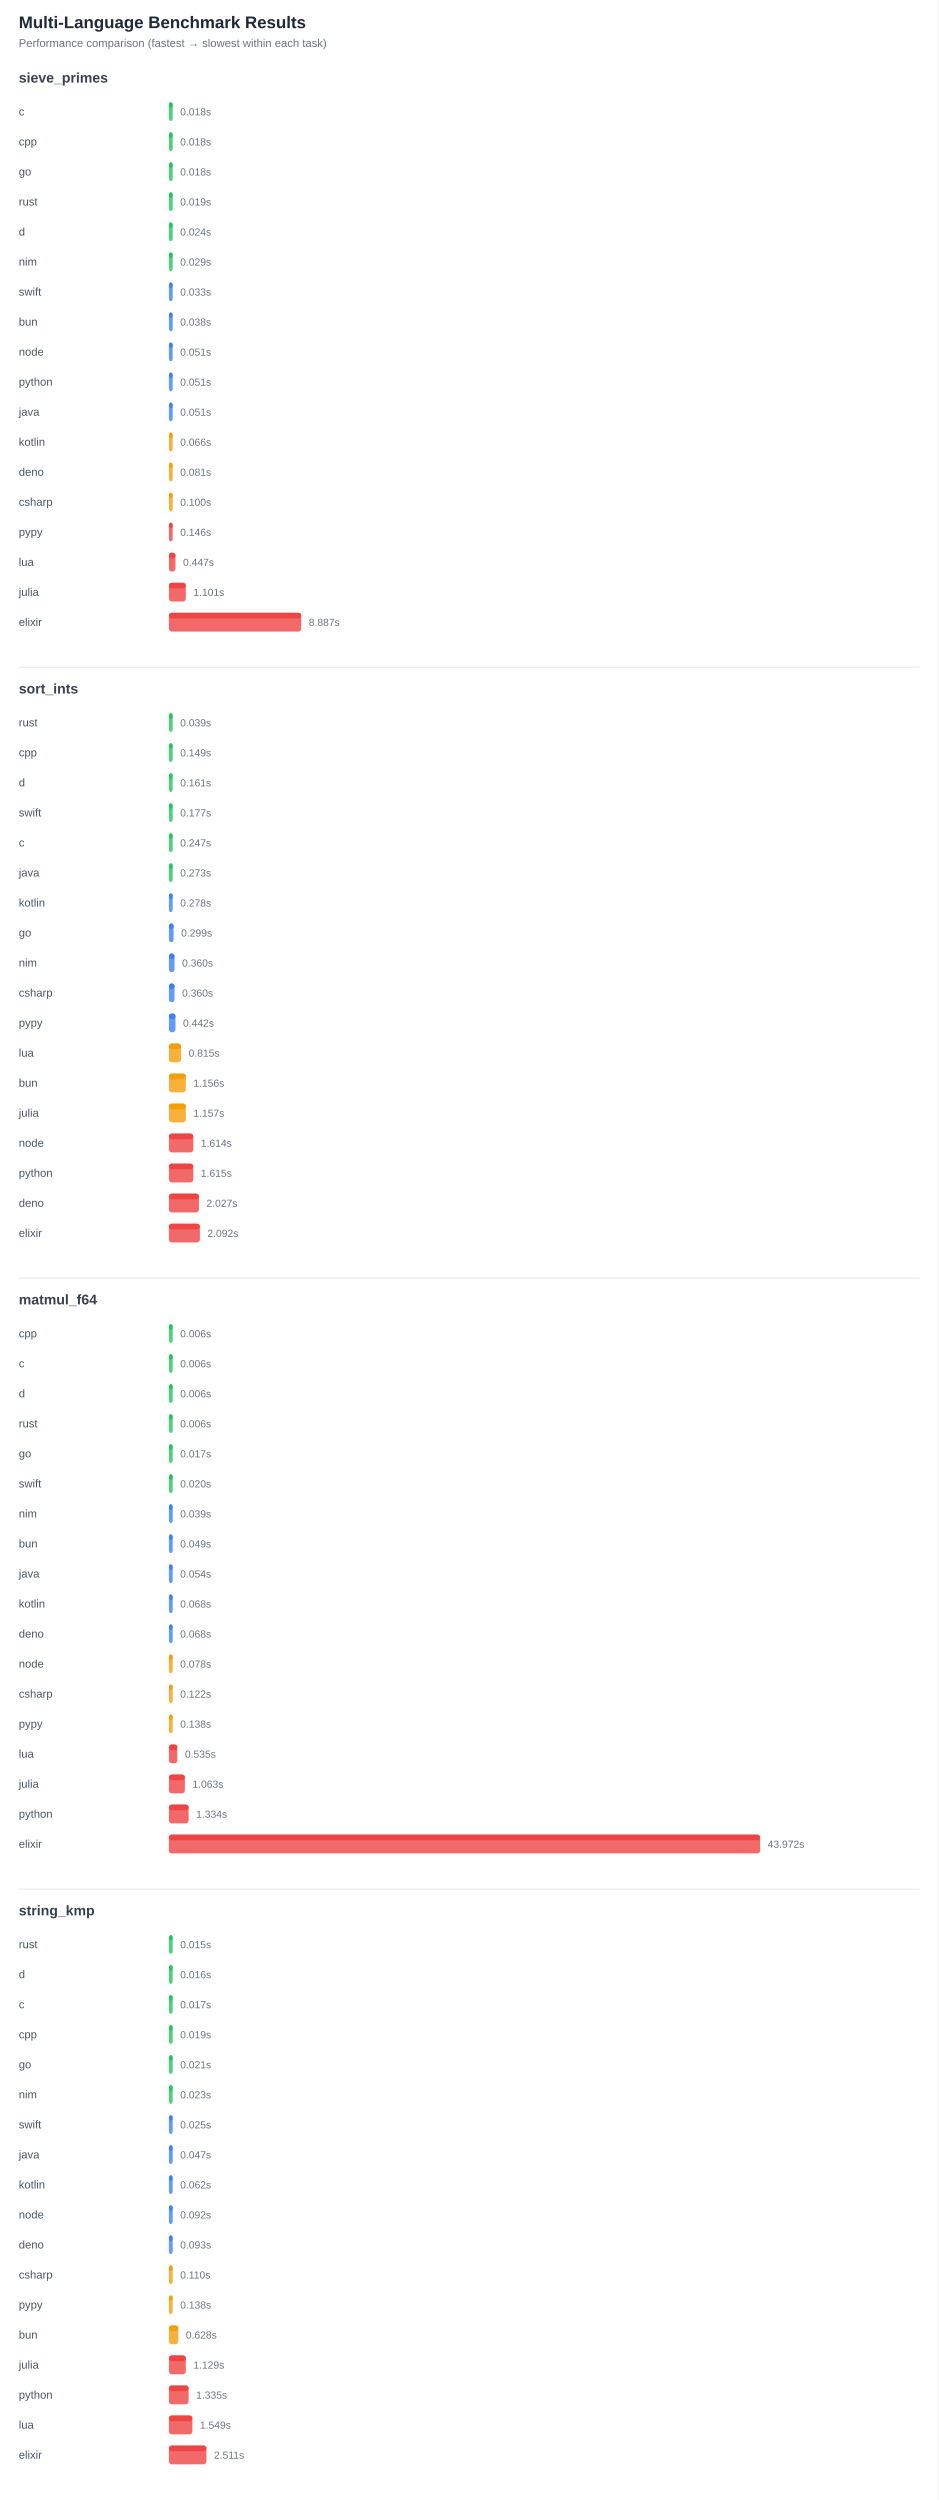
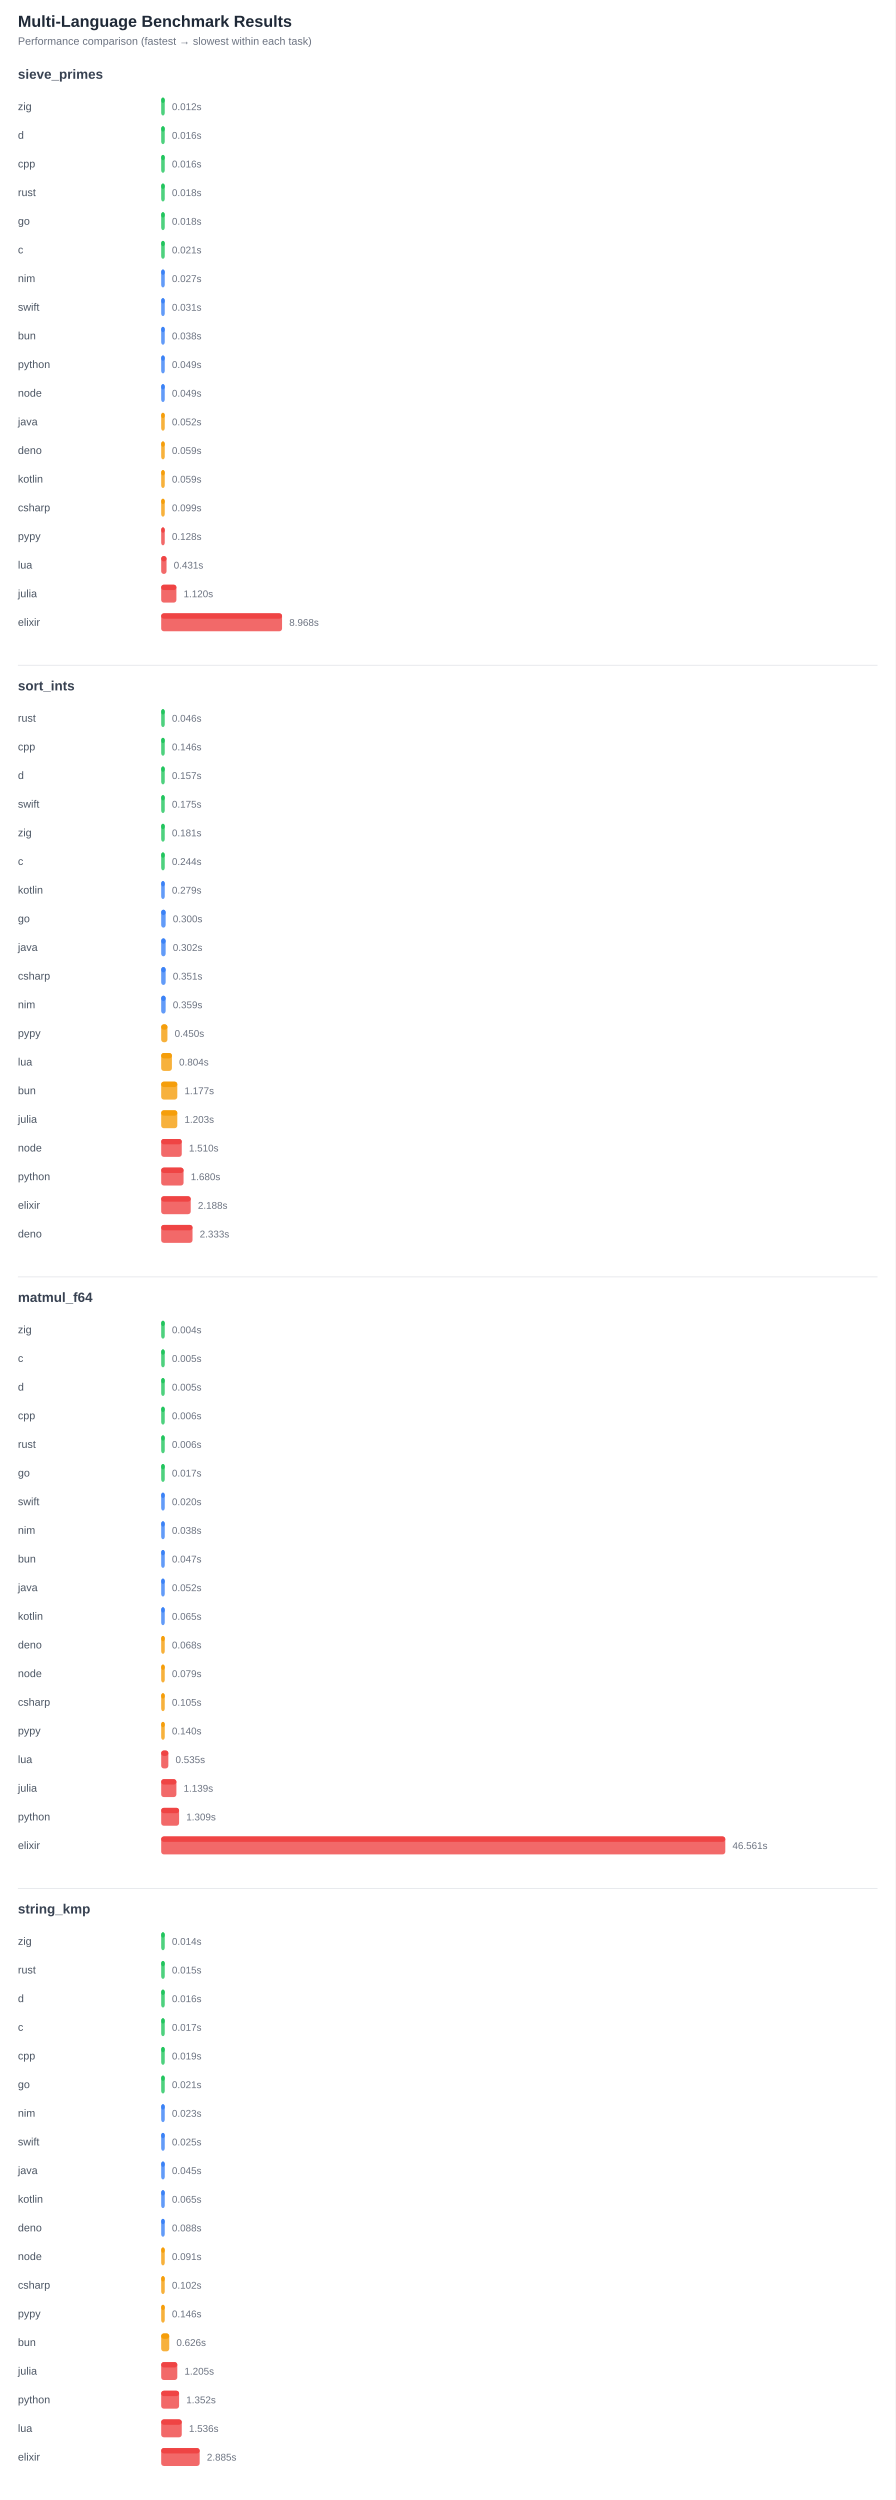
- <svg xmlns="http://www.w3.org/2000/svg" width="1000" height="2664">
+ <svg xmlns="http://www.w3.org/2000/svg" width="1000" height="2792">
  <rect width="100%" height="100%" fill="white" />
  <style>
    text { font-family: 'Segoe UI', Arial, sans-serif; font-size: 13px; }
    .title { font-size: 18px; font-weight: 600; fill: #1f2937; }
    .task-header { font-size: 15px; font-weight: 600; fill: #374151; }
    .lang-label { font-size: 12px; fill: #4b5563; }
    .time-label { font-size: 11px; fill: #6b7280; font-weight: 500; }
    .bar { rx: 3; ry: 3; }
    .divider { stroke: #e5e7eb; stroke-width: 1; }
  </style>
  <text x="20" y="30" class="title">Multi-Language Benchmark Results</text>
  <text x="20" y="50" style="font-size:12px;fill:#6b7280;">Performance comparison (fastest → slowest within each task)</text>
  <text x="20" y="88" class="task-header">sieve_primes</text>
-   <text x="20" y="123" class="lang-label">c</text>
+   <text x="20" y="123" class="lang-label">zig</text>
  <rect x="180" y="109" width="4" height="20" fill="#22c55e" class="bar" opacity="0.8" />
  <rect x="180" y="109" width="4" height="6" fill="#22c55e" class="bar" />
-   <text x="192" y="123" class="time-label">0.018s</text>
-   <text x="20" y="155" class="lang-label">cpp</text>
+   <text x="192" y="123" class="time-label">0.012s</text>
+   <text x="20" y="155" class="lang-label">d</text>
  <rect x="180" y="141" width="4" height="20" fill="#22c55e" class="bar" opacity="0.8" />
  <rect x="180" y="141" width="4" height="6" fill="#22c55e" class="bar" />
-   <text x="192" y="155" class="time-label">0.018s</text>
-   <text x="20" y="187" class="lang-label">go</text>
+   <text x="192" y="155" class="time-label">0.016s</text>
+   <text x="20" y="187" class="lang-label">cpp</text>
  <rect x="180" y="173" width="4" height="20" fill="#22c55e" class="bar" opacity="0.8" />
  <rect x="180" y="173" width="4" height="6" fill="#22c55e" class="bar" />
-   <text x="192" y="187" class="time-label">0.018s</text>
+   <text x="192" y="187" class="time-label">0.016s</text>
  <text x="20" y="219" class="lang-label">rust</text>
  <rect x="180" y="205" width="4" height="20" fill="#22c55e" class="bar" opacity="0.8" />
  <rect x="180" y="205" width="4" height="6" fill="#22c55e" class="bar" />
-   <text x="192" y="219" class="time-label">0.019s</text>
-   <text x="20" y="251" class="lang-label">d</text>
+   <text x="192" y="219" class="time-label">0.018s</text>
+   <text x="20" y="251" class="lang-label">go</text>
  <rect x="180" y="237" width="4" height="20" fill="#22c55e" class="bar" opacity="0.8" />
  <rect x="180" y="237" width="4" height="6" fill="#22c55e" class="bar" />
-   <text x="192" y="251" class="time-label">0.024s</text>
-   <text x="20" y="283" class="lang-label">nim</text>
+   <text x="192" y="251" class="time-label">0.018s</text>
+   <text x="20" y="283" class="lang-label">c</text>
  <rect x="180" y="269" width="4" height="20" fill="#22c55e" class="bar" opacity="0.8" />
  <rect x="180" y="269" width="4" height="6" fill="#22c55e" class="bar" />
-   <text x="192" y="283" class="time-label">0.029s</text>
-   <text x="20" y="315" class="lang-label">swift</text>
+   <text x="192" y="283" class="time-label">0.021s</text>
+   <text x="20" y="315" class="lang-label">nim</text>
  <rect x="180" y="301" width="4" height="20" fill="#3b82f6" class="bar" opacity="0.8" />
  <rect x="180" y="301" width="4" height="6" fill="#3b82f6" class="bar" />
-   <text x="192" y="315" class="time-label">0.033s</text>
-   <text x="20" y="347" class="lang-label">bun</text>
+   <text x="192" y="315" class="time-label">0.027s</text>
+   <text x="20" y="347" class="lang-label">swift</text>
  <rect x="180" y="333" width="4" height="20" fill="#3b82f6" class="bar" opacity="0.8" />
  <rect x="180" y="333" width="4" height="6" fill="#3b82f6" class="bar" />
-   <text x="192" y="347" class="time-label">0.038s</text>
-   <text x="20" y="379" class="lang-label">node</text>
+   <text x="192" y="347" class="time-label">0.031s</text>
+   <text x="20" y="379" class="lang-label">bun</text>
  <rect x="180" y="365" width="4" height="20" fill="#3b82f6" class="bar" opacity="0.8" />
  <rect x="180" y="365" width="4" height="6" fill="#3b82f6" class="bar" />
-   <text x="192" y="379" class="time-label">0.051s</text>
+   <text x="192" y="379" class="time-label">0.038s</text>
  <text x="20" y="411" class="lang-label">python</text>
  <rect x="180" y="397" width="4" height="20" fill="#3b82f6" class="bar" opacity="0.8" />
  <rect x="180" y="397" width="4" height="6" fill="#3b82f6" class="bar" />
-   <text x="192" y="411" class="time-label">0.051s</text>
-   <text x="20" y="443" class="lang-label">java</text>
+   <text x="192" y="411" class="time-label">0.049s</text>
+   <text x="20" y="443" class="lang-label">node</text>
  <rect x="180" y="429" width="4" height="20" fill="#3b82f6" class="bar" opacity="0.8" />
  <rect x="180" y="429" width="4" height="6" fill="#3b82f6" class="bar" />
-   <text x="192" y="443" class="time-label">0.051s</text>
-   <text x="20" y="475" class="lang-label">kotlin</text>
+   <text x="192" y="443" class="time-label">0.049s</text>
+   <text x="20" y="475" class="lang-label">java</text>
  <rect x="180" y="461" width="4" height="20" fill="#f59e0b" class="bar" opacity="0.8" />
  <rect x="180" y="461" width="4" height="6" fill="#f59e0b" class="bar" />
-   <text x="192" y="475" class="time-label">0.066s</text>
+   <text x="192" y="475" class="time-label">0.052s</text>
  <text x="20" y="507" class="lang-label">deno</text>
  <rect x="180" y="493" width="4" height="20" fill="#f59e0b" class="bar" opacity="0.8" />
  <rect x="180" y="493" width="4" height="6" fill="#f59e0b" class="bar" />
-   <text x="192" y="507" class="time-label">0.081s</text>
-   <text x="20" y="539" class="lang-label">csharp</text>
+   <text x="192" y="507" class="time-label">0.059s</text>
+   <text x="20" y="539" class="lang-label">kotlin</text>
  <rect x="180" y="525" width="4" height="20" fill="#f59e0b" class="bar" opacity="0.8" />
  <rect x="180" y="525" width="4" height="6" fill="#f59e0b" class="bar" />
-   <text x="192" y="539" class="time-label">0.100s</text>
-   <text x="20" y="571" class="lang-label">pypy</text>
-   <rect x="180" y="557" width="4" height="20" fill="#ef4444" class="bar" opacity="0.8" />
-   <rect x="180" y="557" width="4" height="6" fill="#ef4444" class="bar" />
-   <text x="192" y="571" class="time-label">0.146s</text>
-   <text x="20" y="603" class="lang-label">lua</text>
-   <rect x="180" y="589" width="7" height="20" fill="#ef4444" class="bar" opacity="0.8" />
-   <rect x="180" y="589" width="7" height="6" fill="#ef4444" class="bar" />
-   <text x="195" y="603" class="time-label">0.447s</text>
-   <text x="20" y="635" class="lang-label">julia</text>
-   <rect x="180" y="621" width="18" height="20" fill="#ef4444" class="bar" opacity="0.8" />
-   <rect x="180" y="621" width="18" height="6" fill="#ef4444" class="bar" />
-   <text x="206" y="635" class="time-label">1.101s</text>
-   <text x="20" y="667" class="lang-label">elixir</text>
-   <rect x="180" y="653" width="141" height="20" fill="#ef4444" class="bar" opacity="0.8" />
-   <rect x="180" y="653" width="141" height="6" fill="#ef4444" class="bar" />
-   <text x="329" y="667" class="time-label">8.887s</text>
-   <line x1="20" y1="711" x2="980" y2="711" class="divider" />
-   <text x="20" y="739" class="task-header">sort_ints</text>
-   <text x="20" y="774" class="lang-label">rust</text>
-   <rect x="180" y="760" width="4" height="20" fill="#22c55e" class="bar" opacity="0.8" />
-   <rect x="180" y="760" width="4" height="6" fill="#22c55e" class="bar" />
-   <text x="192" y="774" class="time-label">0.039s</text>
-   <text x="20" y="806" class="lang-label">cpp</text>
+   <text x="192" y="539" class="time-label">0.059s</text>
+   <text x="20" y="571" class="lang-label">csharp</text>
+   <rect x="180" y="557" width="4" height="20" fill="#f59e0b" class="bar" opacity="0.8" />
+   <rect x="180" y="557" width="4" height="6" fill="#f59e0b" class="bar" />
+   <text x="192" y="571" class="time-label">0.099s</text>
+   <text x="20" y="603" class="lang-label">pypy</text>
+   <rect x="180" y="589" width="4" height="20" fill="#ef4444" class="bar" opacity="0.8" />
+   <rect x="180" y="589" width="4" height="6" fill="#ef4444" class="bar" />
+   <text x="192" y="603" class="time-label">0.128s</text>
+   <text x="20" y="635" class="lang-label">lua</text>
+   <rect x="180" y="621" width="6" height="20" fill="#ef4444" class="bar" opacity="0.8" />
+   <rect x="180" y="621" width="6" height="6" fill="#ef4444" class="bar" />
+   <text x="194" y="635" class="time-label">0.431s</text>
+   <text x="20" y="667" class="lang-label">julia</text>
+   <rect x="180" y="653" width="17" height="20" fill="#ef4444" class="bar" opacity="0.8" />
+   <rect x="180" y="653" width="17" height="6" fill="#ef4444" class="bar" />
+   <text x="205" y="667" class="time-label">1.120s</text>
+   <text x="20" y="699" class="lang-label">elixir</text>
+   <rect x="180" y="685" width="135" height="20" fill="#ef4444" class="bar" opacity="0.8" />
+   <rect x="180" y="685" width="135" height="6" fill="#ef4444" class="bar" />
+   <text x="323" y="699" class="time-label">8.968s</text>
+   <line x1="20" y1="743" x2="980" y2="743" class="divider" />
+   <text x="20" y="771" class="task-header">sort_ints</text>
+   <text x="20" y="806" class="lang-label">rust</text>
  <rect x="180" y="792" width="4" height="20" fill="#22c55e" class="bar" opacity="0.8" />
  <rect x="180" y="792" width="4" height="6" fill="#22c55e" class="bar" />
-   <text x="192" y="806" class="time-label">0.149s</text>
-   <text x="20" y="838" class="lang-label">d</text>
+   <text x="192" y="806" class="time-label">0.046s</text>
+   <text x="20" y="838" class="lang-label">cpp</text>
  <rect x="180" y="824" width="4" height="20" fill="#22c55e" class="bar" opacity="0.8" />
  <rect x="180" y="824" width="4" height="6" fill="#22c55e" class="bar" />
-   <text x="192" y="838" class="time-label">0.161s</text>
-   <text x="20" y="870" class="lang-label">swift</text>
+   <text x="192" y="838" class="time-label">0.146s</text>
+   <text x="20" y="870" class="lang-label">d</text>
  <rect x="180" y="856" width="4" height="20" fill="#22c55e" class="bar" opacity="0.8" />
  <rect x="180" y="856" width="4" height="6" fill="#22c55e" class="bar" />
-   <text x="192" y="870" class="time-label">0.177s</text>
-   <text x="20" y="902" class="lang-label">c</text>
+   <text x="192" y="870" class="time-label">0.157s</text>
+   <text x="20" y="902" class="lang-label">swift</text>
  <rect x="180" y="888" width="4" height="20" fill="#22c55e" class="bar" opacity="0.8" />
  <rect x="180" y="888" width="4" height="6" fill="#22c55e" class="bar" />
-   <text x="192" y="902" class="time-label">0.247s</text>
-   <text x="20" y="934" class="lang-label">java</text>
+   <text x="192" y="902" class="time-label">0.175s</text>
+   <text x="20" y="934" class="lang-label">zig</text>
  <rect x="180" y="920" width="4" height="20" fill="#22c55e" class="bar" opacity="0.8" />
  <rect x="180" y="920" width="4" height="6" fill="#22c55e" class="bar" />
-   <text x="192" y="934" class="time-label">0.273s</text>
-   <text x="20" y="966" class="lang-label">kotlin</text>
-   <rect x="180" y="952" width="4" height="20" fill="#3b82f6" class="bar" opacity="0.8" />
-   <rect x="180" y="952" width="4" height="6" fill="#3b82f6" class="bar" />
-   <text x="192" y="966" class="time-label">0.278s</text>
-   <text x="20" y="998" class="lang-label">go</text>
-   <rect x="180" y="984" width="5" height="20" fill="#3b82f6" class="bar" opacity="0.8" />
-   <rect x="180" y="984" width="5" height="6" fill="#3b82f6" class="bar" />
-   <text x="193" y="998" class="time-label">0.299s</text>
-   <text x="20" y="1030" class="lang-label">nim</text>
-   <rect x="180" y="1016" width="6" height="20" fill="#3b82f6" class="bar" opacity="0.8" />
-   <rect x="180" y="1016" width="6" height="6" fill="#3b82f6" class="bar" />
-   <text x="194" y="1030" class="time-label">0.360s</text>
-   <text x="20" y="1062" class="lang-label">csharp</text>
-   <rect x="180" y="1048" width="6" height="20" fill="#3b82f6" class="bar" opacity="0.8" />
-   <rect x="180" y="1048" width="6" height="6" fill="#3b82f6" class="bar" />
-   <text x="194" y="1062" class="time-label">0.360s</text>
-   <text x="20" y="1094" class="lang-label">pypy</text>
-   <rect x="180" y="1080" width="7" height="20" fill="#3b82f6" class="bar" opacity="0.8" />
-   <rect x="180" y="1080" width="7" height="6" fill="#3b82f6" class="bar" />
-   <text x="195" y="1094" class="time-label">0.442s</text>
-   <text x="20" y="1126" class="lang-label">lua</text>
-   <rect x="180" y="1112" width="13" height="20" fill="#f59e0b" class="bar" opacity="0.8" />
-   <rect x="180" y="1112" width="13" height="6" fill="#f59e0b" class="bar" />
-   <text x="201" y="1126" class="time-label">0.815s</text>
-   <text x="20" y="1158" class="lang-label">bun</text>
-   <rect x="180" y="1144" width="18" height="20" fill="#f59e0b" class="bar" opacity="0.8" />
-   <rect x="180" y="1144" width="18" height="6" fill="#f59e0b" class="bar" />
-   <text x="206" y="1158" class="time-label">1.156s</text>
-   <text x="20" y="1190" class="lang-label">julia</text>
-   <rect x="180" y="1176" width="18" height="20" fill="#f59e0b" class="bar" opacity="0.8" />
-   <rect x="180" y="1176" width="18" height="6" fill="#f59e0b" class="bar" />
-   <text x="206" y="1190" class="time-label">1.157s</text>
-   <text x="20" y="1222" class="lang-label">node</text>
-   <rect x="180" y="1208" width="26" height="20" fill="#ef4444" class="bar" opacity="0.8" />
-   <rect x="180" y="1208" width="26" height="6" fill="#ef4444" class="bar" />
-   <text x="214" y="1222" class="time-label">1.614s</text>
-   <text x="20" y="1254" class="lang-label">python</text>
-   <rect x="180" y="1240" width="26" height="20" fill="#ef4444" class="bar" opacity="0.8" />
-   <rect x="180" y="1240" width="26" height="6" fill="#ef4444" class="bar" />
-   <text x="214" y="1254" class="time-label">1.615s</text>
-   <text x="20" y="1286" class="lang-label">deno</text>
-   <rect x="180" y="1272" width="32" height="20" fill="#ef4444" class="bar" opacity="0.8" />
-   <rect x="180" y="1272" width="32" height="6" fill="#ef4444" class="bar" />
-   <text x="220" y="1286" class="time-label">2.027s</text>
-   <text x="20" y="1318" class="lang-label">elixir</text>
-   <rect x="180" y="1304" width="33" height="20" fill="#ef4444" class="bar" opacity="0.8" />
-   <rect x="180" y="1304" width="33" height="6" fill="#ef4444" class="bar" />
-   <text x="221" y="1318" class="time-label">2.092s</text>
-   <line x1="20" y1="1362" x2="980" y2="1362" class="divider" />
-   <text x="20" y="1390" class="task-header">matmul_f64</text>
-   <text x="20" y="1425" class="lang-label">cpp</text>
-   <rect x="180" y="1411" width="4" height="20" fill="#22c55e" class="bar" opacity="0.8" />
-   <rect x="180" y="1411" width="4" height="6" fill="#22c55e" class="bar" />
-   <text x="192" y="1425" class="time-label">0.006s</text>
-   <text x="20" y="1457" class="lang-label">c</text>
-   <rect x="180" y="1443" width="4" height="20" fill="#22c55e" class="bar" opacity="0.8" />
-   <rect x="180" y="1443" width="4" height="6" fill="#22c55e" class="bar" />
-   <text x="192" y="1457" class="time-label">0.006s</text>
-   <text x="20" y="1489" class="lang-label">d</text>
+   <text x="192" y="934" class="time-label">0.181s</text>
+   <text x="20" y="966" class="lang-label">c</text>
+   <rect x="180" y="952" width="4" height="20" fill="#22c55e" class="bar" opacity="0.8" />
+   <rect x="180" y="952" width="4" height="6" fill="#22c55e" class="bar" />
+   <text x="192" y="966" class="time-label">0.244s</text>
+   <text x="20" y="998" class="lang-label">kotlin</text>
+   <rect x="180" y="984" width="4" height="20" fill="#3b82f6" class="bar" opacity="0.8" />
+   <rect x="180" y="984" width="4" height="6" fill="#3b82f6" class="bar" />
+   <text x="192" y="998" class="time-label">0.279s</text>
+   <text x="20" y="1030" class="lang-label">go</text>
+   <rect x="180" y="1016" width="5" height="20" fill="#3b82f6" class="bar" opacity="0.8" />
+   <rect x="180" y="1016" width="5" height="6" fill="#3b82f6" class="bar" />
+   <text x="193" y="1030" class="time-label">0.300s</text>
+   <text x="20" y="1062" class="lang-label">java</text>
+   <rect x="180" y="1048" width="5" height="20" fill="#3b82f6" class="bar" opacity="0.8" />
+   <rect x="180" y="1048" width="5" height="6" fill="#3b82f6" class="bar" />
+   <text x="193" y="1062" class="time-label">0.302s</text>
+   <text x="20" y="1094" class="lang-label">csharp</text>
+   <rect x="180" y="1080" width="5" height="20" fill="#3b82f6" class="bar" opacity="0.8" />
+   <rect x="180" y="1080" width="5" height="6" fill="#3b82f6" class="bar" />
+   <text x="193" y="1094" class="time-label">0.351s</text>
+   <text x="20" y="1126" class="lang-label">nim</text>
+   <rect x="180" y="1112" width="5" height="20" fill="#3b82f6" class="bar" opacity="0.8" />
+   <rect x="180" y="1112" width="5" height="6" fill="#3b82f6" class="bar" />
+   <text x="193" y="1126" class="time-label">0.359s</text>
+   <text x="20" y="1158" class="lang-label">pypy</text>
+   <rect x="180" y="1144" width="7" height="20" fill="#f59e0b" class="bar" opacity="0.8" />
+   <rect x="180" y="1144" width="7" height="6" fill="#f59e0b" class="bar" />
+   <text x="195" y="1158" class="time-label">0.450s</text>
+   <text x="20" y="1190" class="lang-label">lua</text>
+   <rect x="180" y="1176" width="12" height="20" fill="#f59e0b" class="bar" opacity="0.8" />
+   <rect x="180" y="1176" width="12" height="6" fill="#f59e0b" class="bar" />
+   <text x="200" y="1190" class="time-label">0.804s</text>
+   <text x="20" y="1222" class="lang-label">bun</text>
+   <rect x="180" y="1208" width="18" height="20" fill="#f59e0b" class="bar" opacity="0.8" />
+   <rect x="180" y="1208" width="18" height="6" fill="#f59e0b" class="bar" />
+   <text x="206" y="1222" class="time-label">1.177s</text>
+   <text x="20" y="1254" class="lang-label">julia</text>
+   <rect x="180" y="1240" width="18" height="20" fill="#f59e0b" class="bar" opacity="0.8" />
+   <rect x="180" y="1240" width="18" height="6" fill="#f59e0b" class="bar" />
+   <text x="206" y="1254" class="time-label">1.203s</text>
+   <text x="20" y="1286" class="lang-label">node</text>
+   <rect x="180" y="1272" width="23" height="20" fill="#ef4444" class="bar" opacity="0.8" />
+   <rect x="180" y="1272" width="23" height="6" fill="#ef4444" class="bar" />
+   <text x="211" y="1286" class="time-label">1.510s</text>
+   <text x="20" y="1318" class="lang-label">python</text>
+   <rect x="180" y="1304" width="25" height="20" fill="#ef4444" class="bar" opacity="0.8" />
+   <rect x="180" y="1304" width="25" height="6" fill="#ef4444" class="bar" />
+   <text x="213" y="1318" class="time-label">1.680s</text>
+   <text x="20" y="1350" class="lang-label">elixir</text>
+   <rect x="180" y="1336" width="33" height="20" fill="#ef4444" class="bar" opacity="0.8" />
+   <rect x="180" y="1336" width="33" height="6" fill="#ef4444" class="bar" />
+   <text x="221" y="1350" class="time-label">2.188s</text>
+   <text x="20" y="1382" class="lang-label">deno</text>
+   <rect x="180" y="1368" width="35" height="20" fill="#ef4444" class="bar" opacity="0.8" />
+   <rect x="180" y="1368" width="35" height="6" fill="#ef4444" class="bar" />
+   <text x="223" y="1382" class="time-label">2.333s</text>
+   <line x1="20" y1="1426" x2="980" y2="1426" class="divider" />
+   <text x="20" y="1454" class="task-header">matmul_f64</text>
+   <text x="20" y="1489" class="lang-label">zig</text>
  <rect x="180" y="1475" width="4" height="20" fill="#22c55e" class="bar" opacity="0.8" />
  <rect x="180" y="1475" width="4" height="6" fill="#22c55e" class="bar" />
-   <text x="192" y="1489" class="time-label">0.006s</text>
-   <text x="20" y="1521" class="lang-label">rust</text>
+   <text x="192" y="1489" class="time-label">0.004s</text>
+   <text x="20" y="1521" class="lang-label">c</text>
  <rect x="180" y="1507" width="4" height="20" fill="#22c55e" class="bar" opacity="0.8" />
  <rect x="180" y="1507" width="4" height="6" fill="#22c55e" class="bar" />
-   <text x="192" y="1521" class="time-label">0.006s</text>
-   <text x="20" y="1553" class="lang-label">go</text>
+   <text x="192" y="1521" class="time-label">0.005s</text>
+   <text x="20" y="1553" class="lang-label">d</text>
  <rect x="180" y="1539" width="4" height="20" fill="#22c55e" class="bar" opacity="0.8" />
  <rect x="180" y="1539" width="4" height="6" fill="#22c55e" class="bar" />
-   <text x="192" y="1553" class="time-label">0.017s</text>
-   <text x="20" y="1585" class="lang-label">swift</text>
+   <text x="192" y="1553" class="time-label">0.005s</text>
+   <text x="20" y="1585" class="lang-label">cpp</text>
  <rect x="180" y="1571" width="4" height="20" fill="#22c55e" class="bar" opacity="0.8" />
  <rect x="180" y="1571" width="4" height="6" fill="#22c55e" class="bar" />
-   <text x="192" y="1585" class="time-label">0.020s</text>
-   <text x="20" y="1617" class="lang-label">nim</text>
-   <rect x="180" y="1603" width="4" height="20" fill="#3b82f6" class="bar" opacity="0.8" />
-   <rect x="180" y="1603" width="4" height="6" fill="#3b82f6" class="bar" />
-   <text x="192" y="1617" class="time-label">0.039s</text>
-   <text x="20" y="1649" class="lang-label">bun</text>
-   <rect x="180" y="1635" width="4" height="20" fill="#3b82f6" class="bar" opacity="0.8" />
-   <rect x="180" y="1635" width="4" height="6" fill="#3b82f6" class="bar" />
-   <text x="192" y="1649" class="time-label">0.049s</text>
-   <text x="20" y="1681" class="lang-label">java</text>
+   <text x="192" y="1585" class="time-label">0.006s</text>
+   <text x="20" y="1617" class="lang-label">rust</text>
+   <rect x="180" y="1603" width="4" height="20" fill="#22c55e" class="bar" opacity="0.8" />
+   <rect x="180" y="1603" width="4" height="6" fill="#22c55e" class="bar" />
+   <text x="192" y="1617" class="time-label">0.006s</text>
+   <text x="20" y="1649" class="lang-label">go</text>
+   <rect x="180" y="1635" width="4" height="20" fill="#22c55e" class="bar" opacity="0.8" />
+   <rect x="180" y="1635" width="4" height="6" fill="#22c55e" class="bar" />
+   <text x="192" y="1649" class="time-label">0.017s</text>
+   <text x="20" y="1681" class="lang-label">swift</text>
  <rect x="180" y="1667" width="4" height="20" fill="#3b82f6" class="bar" opacity="0.8" />
  <rect x="180" y="1667" width="4" height="6" fill="#3b82f6" class="bar" />
-   <text x="192" y="1681" class="time-label">0.054s</text>
-   <text x="20" y="1713" class="lang-label">kotlin</text>
+   <text x="192" y="1681" class="time-label">0.020s</text>
+   <text x="20" y="1713" class="lang-label">nim</text>
  <rect x="180" y="1699" width="4" height="20" fill="#3b82f6" class="bar" opacity="0.8" />
  <rect x="180" y="1699" width="4" height="6" fill="#3b82f6" class="bar" />
-   <text x="192" y="1713" class="time-label">0.068s</text>
-   <text x="20" y="1745" class="lang-label">deno</text>
+   <text x="192" y="1713" class="time-label">0.038s</text>
+   <text x="20" y="1745" class="lang-label">bun</text>
  <rect x="180" y="1731" width="4" height="20" fill="#3b82f6" class="bar" opacity="0.8" />
  <rect x="180" y="1731" width="4" height="6" fill="#3b82f6" class="bar" />
-   <text x="192" y="1745" class="time-label">0.068s</text>
-   <text x="20" y="1777" class="lang-label">node</text>
-   <rect x="180" y="1763" width="4" height="20" fill="#f59e0b" class="bar" opacity="0.8" />
-   <rect x="180" y="1763" width="4" height="6" fill="#f59e0b" class="bar" />
-   <text x="192" y="1777" class="time-label">0.078s</text>
-   <text x="20" y="1809" class="lang-label">csharp</text>
-   <rect x="180" y="1795" width="4" height="20" fill="#f59e0b" class="bar" opacity="0.8" />
-   <rect x="180" y="1795" width="4" height="6" fill="#f59e0b" class="bar" />
-   <text x="192" y="1809" class="time-label">0.122s</text>
-   <text x="20" y="1841" class="lang-label">pypy</text>
+   <text x="192" y="1745" class="time-label">0.047s</text>
+   <text x="20" y="1777" class="lang-label">java</text>
+   <rect x="180" y="1763" width="4" height="20" fill="#3b82f6" class="bar" opacity="0.8" />
+   <rect x="180" y="1763" width="4" height="6" fill="#3b82f6" class="bar" />
+   <text x="192" y="1777" class="time-label">0.052s</text>
+   <text x="20" y="1809" class="lang-label">kotlin</text>
+   <rect x="180" y="1795" width="4" height="20" fill="#3b82f6" class="bar" opacity="0.8" />
+   <rect x="180" y="1795" width="4" height="6" fill="#3b82f6" class="bar" />
+   <text x="192" y="1809" class="time-label">0.065s</text>
+   <text x="20" y="1841" class="lang-label">deno</text>
  <rect x="180" y="1827" width="4" height="20" fill="#f59e0b" class="bar" opacity="0.8" />
  <rect x="180" y="1827" width="4" height="6" fill="#f59e0b" class="bar" />
-   <text x="192" y="1841" class="time-label">0.138s</text>
-   <text x="20" y="1873" class="lang-label">lua</text>
-   <rect x="180" y="1859" width="9" height="20" fill="#ef4444" class="bar" opacity="0.8" />
-   <rect x="180" y="1859" width="9" height="6" fill="#ef4444" class="bar" />
-   <text x="197" y="1873" class="time-label">0.535s</text>
-   <text x="20" y="1905" class="lang-label">julia</text>
-   <rect x="180" y="1891" width="17" height="20" fill="#ef4444" class="bar" opacity="0.8" />
-   <rect x="180" y="1891" width="17" height="6" fill="#ef4444" class="bar" />
-   <text x="205" y="1905" class="time-label">1.063s</text>
-   <text x="20" y="1937" class="lang-label">python</text>
-   <rect x="180" y="1923" width="21" height="20" fill="#ef4444" class="bar" opacity="0.8" />
-   <rect x="180" y="1923" width="21" height="6" fill="#ef4444" class="bar" />
-   <text x="209" y="1937" class="time-label">1.334s</text>
-   <text x="20" y="1969" class="lang-label">elixir</text>
-   <rect x="180" y="1955" width="630" height="20" fill="#ef4444" class="bar" opacity="0.8" />
-   <rect x="180" y="1955" width="630" height="6" fill="#ef4444" class="bar" />
-   <text x="818" y="1969" class="time-label">43.972s</text>
-   <line x1="20" y1="2013" x2="980" y2="2013" class="divider" />
-   <text x="20" y="2041" class="task-header">string_kmp</text>
-   <text x="20" y="2076" class="lang-label">rust</text>
-   <rect x="180" y="2062" width="4" height="20" fill="#22c55e" class="bar" opacity="0.8" />
-   <rect x="180" y="2062" width="4" height="6" fill="#22c55e" class="bar" />
-   <text x="192" y="2076" class="time-label">0.015s</text>
-   <text x="20" y="2108" class="lang-label">d</text>
-   <rect x="180" y="2094" width="4" height="20" fill="#22c55e" class="bar" opacity="0.8" />
-   <rect x="180" y="2094" width="4" height="6" fill="#22c55e" class="bar" />
-   <text x="192" y="2108" class="time-label">0.016s</text>
-   <text x="20" y="2140" class="lang-label">c</text>
-   <rect x="180" y="2126" width="4" height="20" fill="#22c55e" class="bar" opacity="0.8" />
-   <rect x="180" y="2126" width="4" height="6" fill="#22c55e" class="bar" />
-   <text x="192" y="2140" class="time-label">0.017s</text>
-   <text x="20" y="2172" class="lang-label">cpp</text>
+   <text x="192" y="1841" class="time-label">0.068s</text>
+   <text x="20" y="1873" class="lang-label">node</text>
+   <rect x="180" y="1859" width="4" height="20" fill="#f59e0b" class="bar" opacity="0.8" />
+   <rect x="180" y="1859" width="4" height="6" fill="#f59e0b" class="bar" />
+   <text x="192" y="1873" class="time-label">0.079s</text>
+   <text x="20" y="1905" class="lang-label">csharp</text>
+   <rect x="180" y="1891" width="4" height="20" fill="#f59e0b" class="bar" opacity="0.8" />
+   <rect x="180" y="1891" width="4" height="6" fill="#f59e0b" class="bar" />
+   <text x="192" y="1905" class="time-label">0.105s</text>
+   <text x="20" y="1937" class="lang-label">pypy</text>
+   <rect x="180" y="1923" width="4" height="20" fill="#f59e0b" class="bar" opacity="0.8" />
+   <rect x="180" y="1923" width="4" height="6" fill="#f59e0b" class="bar" />
+   <text x="192" y="1937" class="time-label">0.140s</text>
+   <text x="20" y="1969" class="lang-label">lua</text>
+   <rect x="180" y="1955" width="8" height="20" fill="#ef4444" class="bar" opacity="0.8" />
+   <rect x="180" y="1955" width="8" height="6" fill="#ef4444" class="bar" />
+   <text x="196" y="1969" class="time-label">0.535s</text>
+   <text x="20" y="2001" class="lang-label">julia</text>
+   <rect x="180" y="1987" width="17" height="20" fill="#ef4444" class="bar" opacity="0.8" />
+   <rect x="180" y="1987" width="17" height="6" fill="#ef4444" class="bar" />
+   <text x="205" y="2001" class="time-label">1.139s</text>
+   <text x="20" y="2033" class="lang-label">python</text>
+   <rect x="180" y="2019" width="20" height="20" fill="#ef4444" class="bar" opacity="0.8" />
+   <rect x="180" y="2019" width="20" height="6" fill="#ef4444" class="bar" />
+   <text x="208" y="2033" class="time-label">1.309s</text>
+   <text x="20" y="2065" class="lang-label">elixir</text>
+   <rect x="180" y="2051" width="630" height="20" fill="#ef4444" class="bar" opacity="0.8" />
+   <rect x="180" y="2051" width="630" height="6" fill="#ef4444" class="bar" />
+   <text x="818" y="2065" class="time-label">46.561s</text>
+   <line x1="20" y1="2109" x2="980" y2="2109" class="divider" />
+   <text x="20" y="2137" class="task-header">string_kmp</text>
+   <text x="20" y="2172" class="lang-label">zig</text>
  <rect x="180" y="2158" width="4" height="20" fill="#22c55e" class="bar" opacity="0.8" />
  <rect x="180" y="2158" width="4" height="6" fill="#22c55e" class="bar" />
-   <text x="192" y="2172" class="time-label">0.019s</text>
-   <text x="20" y="2204" class="lang-label">go</text>
+   <text x="192" y="2172" class="time-label">0.014s</text>
+   <text x="20" y="2204" class="lang-label">rust</text>
  <rect x="180" y="2190" width="4" height="20" fill="#22c55e" class="bar" opacity="0.8" />
  <rect x="180" y="2190" width="4" height="6" fill="#22c55e" class="bar" />
-   <text x="192" y="2204" class="time-label">0.021s</text>
-   <text x="20" y="2236" class="lang-label">nim</text>
+   <text x="192" y="2204" class="time-label">0.015s</text>
+   <text x="20" y="2236" class="lang-label">d</text>
  <rect x="180" y="2222" width="4" height="20" fill="#22c55e" class="bar" opacity="0.8" />
  <rect x="180" y="2222" width="4" height="6" fill="#22c55e" class="bar" />
-   <text x="192" y="2236" class="time-label">0.023s</text>
-   <text x="20" y="2268" class="lang-label">swift</text>
-   <rect x="180" y="2254" width="4" height="20" fill="#3b82f6" class="bar" opacity="0.8" />
-   <rect x="180" y="2254" width="4" height="6" fill="#3b82f6" class="bar" />
-   <text x="192" y="2268" class="time-label">0.025s</text>
-   <text x="20" y="2300" class="lang-label">java</text>
-   <rect x="180" y="2286" width="4" height="20" fill="#3b82f6" class="bar" opacity="0.8" />
-   <rect x="180" y="2286" width="4" height="6" fill="#3b82f6" class="bar" />
-   <text x="192" y="2300" class="time-label">0.047s</text>
-   <text x="20" y="2332" class="lang-label">kotlin</text>
-   <rect x="180" y="2318" width="4" height="20" fill="#3b82f6" class="bar" opacity="0.8" />
-   <rect x="180" y="2318" width="4" height="6" fill="#3b82f6" class="bar" />
-   <text x="192" y="2332" class="time-label">0.062s</text>
-   <text x="20" y="2364" class="lang-label">node</text>
+   <text x="192" y="2236" class="time-label">0.016s</text>
+   <text x="20" y="2268" class="lang-label">c</text>
+   <rect x="180" y="2254" width="4" height="20" fill="#22c55e" class="bar" opacity="0.8" />
+   <rect x="180" y="2254" width="4" height="6" fill="#22c55e" class="bar" />
+   <text x="192" y="2268" class="time-label">0.017s</text>
+   <text x="20" y="2300" class="lang-label">cpp</text>
+   <rect x="180" y="2286" width="4" height="20" fill="#22c55e" class="bar" opacity="0.8" />
+   <rect x="180" y="2286" width="4" height="6" fill="#22c55e" class="bar" />
+   <text x="192" y="2300" class="time-label">0.019s</text>
+   <text x="20" y="2332" class="lang-label">go</text>
+   <rect x="180" y="2318" width="4" height="20" fill="#22c55e" class="bar" opacity="0.8" />
+   <rect x="180" y="2318" width="4" height="6" fill="#22c55e" class="bar" />
+   <text x="192" y="2332" class="time-label">0.021s</text>
+   <text x="20" y="2364" class="lang-label">nim</text>
  <rect x="180" y="2350" width="4" height="20" fill="#3b82f6" class="bar" opacity="0.8" />
  <rect x="180" y="2350" width="4" height="6" fill="#3b82f6" class="bar" />
-   <text x="192" y="2364" class="time-label">0.092s</text>
-   <text x="20" y="2396" class="lang-label">deno</text>
+   <text x="192" y="2364" class="time-label">0.023s</text>
+   <text x="20" y="2396" class="lang-label">swift</text>
  <rect x="180" y="2382" width="4" height="20" fill="#3b82f6" class="bar" opacity="0.8" />
  <rect x="180" y="2382" width="4" height="6" fill="#3b82f6" class="bar" />
-   <text x="192" y="2396" class="time-label">0.093s</text>
-   <text x="20" y="2428" class="lang-label">csharp</text>
-   <rect x="180" y="2414" width="4" height="20" fill="#f59e0b" class="bar" opacity="0.8" />
-   <rect x="180" y="2414" width="4" height="6" fill="#f59e0b" class="bar" />
-   <text x="192" y="2428" class="time-label">0.110s</text>
-   <text x="20" y="2460" class="lang-label">pypy</text>
-   <rect x="180" y="2446" width="4" height="20" fill="#f59e0b" class="bar" opacity="0.8" />
-   <rect x="180" y="2446" width="4" height="6" fill="#f59e0b" class="bar" />
-   <text x="192" y="2460" class="time-label">0.138s</text>
-   <text x="20" y="2492" class="lang-label">bun</text>
-   <rect x="180" y="2478" width="10" height="20" fill="#f59e0b" class="bar" opacity="0.8" />
-   <rect x="180" y="2478" width="10" height="6" fill="#f59e0b" class="bar" />
-   <text x="198" y="2492" class="time-label">0.628s</text>
-   <text x="20" y="2524" class="lang-label">julia</text>
-   <rect x="180" y="2510" width="18" height="20" fill="#ef4444" class="bar" opacity="0.8" />
-   <rect x="180" y="2510" width="18" height="6" fill="#ef4444" class="bar" />
-   <text x="206" y="2524" class="time-label">1.129s</text>
-   <text x="20" y="2556" class="lang-label">python</text>
-   <rect x="180" y="2542" width="21" height="20" fill="#ef4444" class="bar" opacity="0.8" />
-   <rect x="180" y="2542" width="21" height="6" fill="#ef4444" class="bar" />
-   <text x="209" y="2556" class="time-label">1.335s</text>
-   <text x="20" y="2588" class="lang-label">lua</text>
-   <rect x="180" y="2574" width="25" height="20" fill="#ef4444" class="bar" opacity="0.8" />
-   <rect x="180" y="2574" width="25" height="6" fill="#ef4444" class="bar" />
-   <text x="213" y="2588" class="time-label">1.549s</text>
-   <text x="20" y="2620" class="lang-label">elixir</text>
-   <rect x="180" y="2606" width="40" height="20" fill="#ef4444" class="bar" opacity="0.8" />
-   <rect x="180" y="2606" width="40" height="6" fill="#ef4444" class="bar" />
-   <text x="228" y="2620" class="time-label">2.511s</text>
+   <text x="192" y="2396" class="time-label">0.025s</text>
+   <text x="20" y="2428" class="lang-label">java</text>
+   <rect x="180" y="2414" width="4" height="20" fill="#3b82f6" class="bar" opacity="0.8" />
+   <rect x="180" y="2414" width="4" height="6" fill="#3b82f6" class="bar" />
+   <text x="192" y="2428" class="time-label">0.045s</text>
+   <text x="20" y="2460" class="lang-label">kotlin</text>
+   <rect x="180" y="2446" width="4" height="20" fill="#3b82f6" class="bar" opacity="0.8" />
+   <rect x="180" y="2446" width="4" height="6" fill="#3b82f6" class="bar" />
+   <text x="192" y="2460" class="time-label">0.065s</text>
+   <text x="20" y="2492" class="lang-label">deno</text>
+   <rect x="180" y="2478" width="4" height="20" fill="#3b82f6" class="bar" opacity="0.8" />
+   <rect x="180" y="2478" width="4" height="6" fill="#3b82f6" class="bar" />
+   <text x="192" y="2492" class="time-label">0.088s</text>
+   <text x="20" y="2524" class="lang-label">node</text>
+   <rect x="180" y="2510" width="4" height="20" fill="#f59e0b" class="bar" opacity="0.8" />
+   <rect x="180" y="2510" width="4" height="6" fill="#f59e0b" class="bar" />
+   <text x="192" y="2524" class="time-label">0.091s</text>
+   <text x="20" y="2556" class="lang-label">csharp</text>
+   <rect x="180" y="2542" width="4" height="20" fill="#f59e0b" class="bar" opacity="0.8" />
+   <rect x="180" y="2542" width="4" height="6" fill="#f59e0b" class="bar" />
+   <text x="192" y="2556" class="time-label">0.102s</text>
+   <text x="20" y="2588" class="lang-label">pypy</text>
+   <rect x="180" y="2574" width="4" height="20" fill="#f59e0b" class="bar" opacity="0.8" />
+   <rect x="180" y="2574" width="4" height="6" fill="#f59e0b" class="bar" />
+   <text x="192" y="2588" class="time-label">0.146s</text>
+   <text x="20" y="2620" class="lang-label">bun</text>
+   <rect x="180" y="2606" width="9" height="20" fill="#f59e0b" class="bar" opacity="0.8" />
+   <rect x="180" y="2606" width="9" height="6" fill="#f59e0b" class="bar" />
+   <text x="197" y="2620" class="time-label">0.626s</text>
+   <text x="20" y="2652" class="lang-label">julia</text>
+   <rect x="180" y="2638" width="18" height="20" fill="#ef4444" class="bar" opacity="0.8" />
+   <rect x="180" y="2638" width="18" height="6" fill="#ef4444" class="bar" />
+   <text x="206" y="2652" class="time-label">1.205s</text>
+   <text x="20" y="2684" class="lang-label">python</text>
+   <rect x="180" y="2670" width="20" height="20" fill="#ef4444" class="bar" opacity="0.8" />
+   <rect x="180" y="2670" width="20" height="6" fill="#ef4444" class="bar" />
+   <text x="208" y="2684" class="time-label">1.352s</text>
+   <text x="20" y="2716" class="lang-label">lua</text>
+   <rect x="180" y="2702" width="23" height="20" fill="#ef4444" class="bar" opacity="0.8" />
+   <rect x="180" y="2702" width="23" height="6" fill="#ef4444" class="bar" />
+   <text x="211" y="2716" class="time-label">1.536s</text>
+   <text x="20" y="2748" class="lang-label">elixir</text>
+   <rect x="180" y="2734" width="43" height="20" fill="#ef4444" class="bar" opacity="0.8" />
+   <rect x="180" y="2734" width="43" height="6" fill="#ef4444" class="bar" />
+   <text x="231" y="2748" class="time-label">2.885s</text>
</svg>
